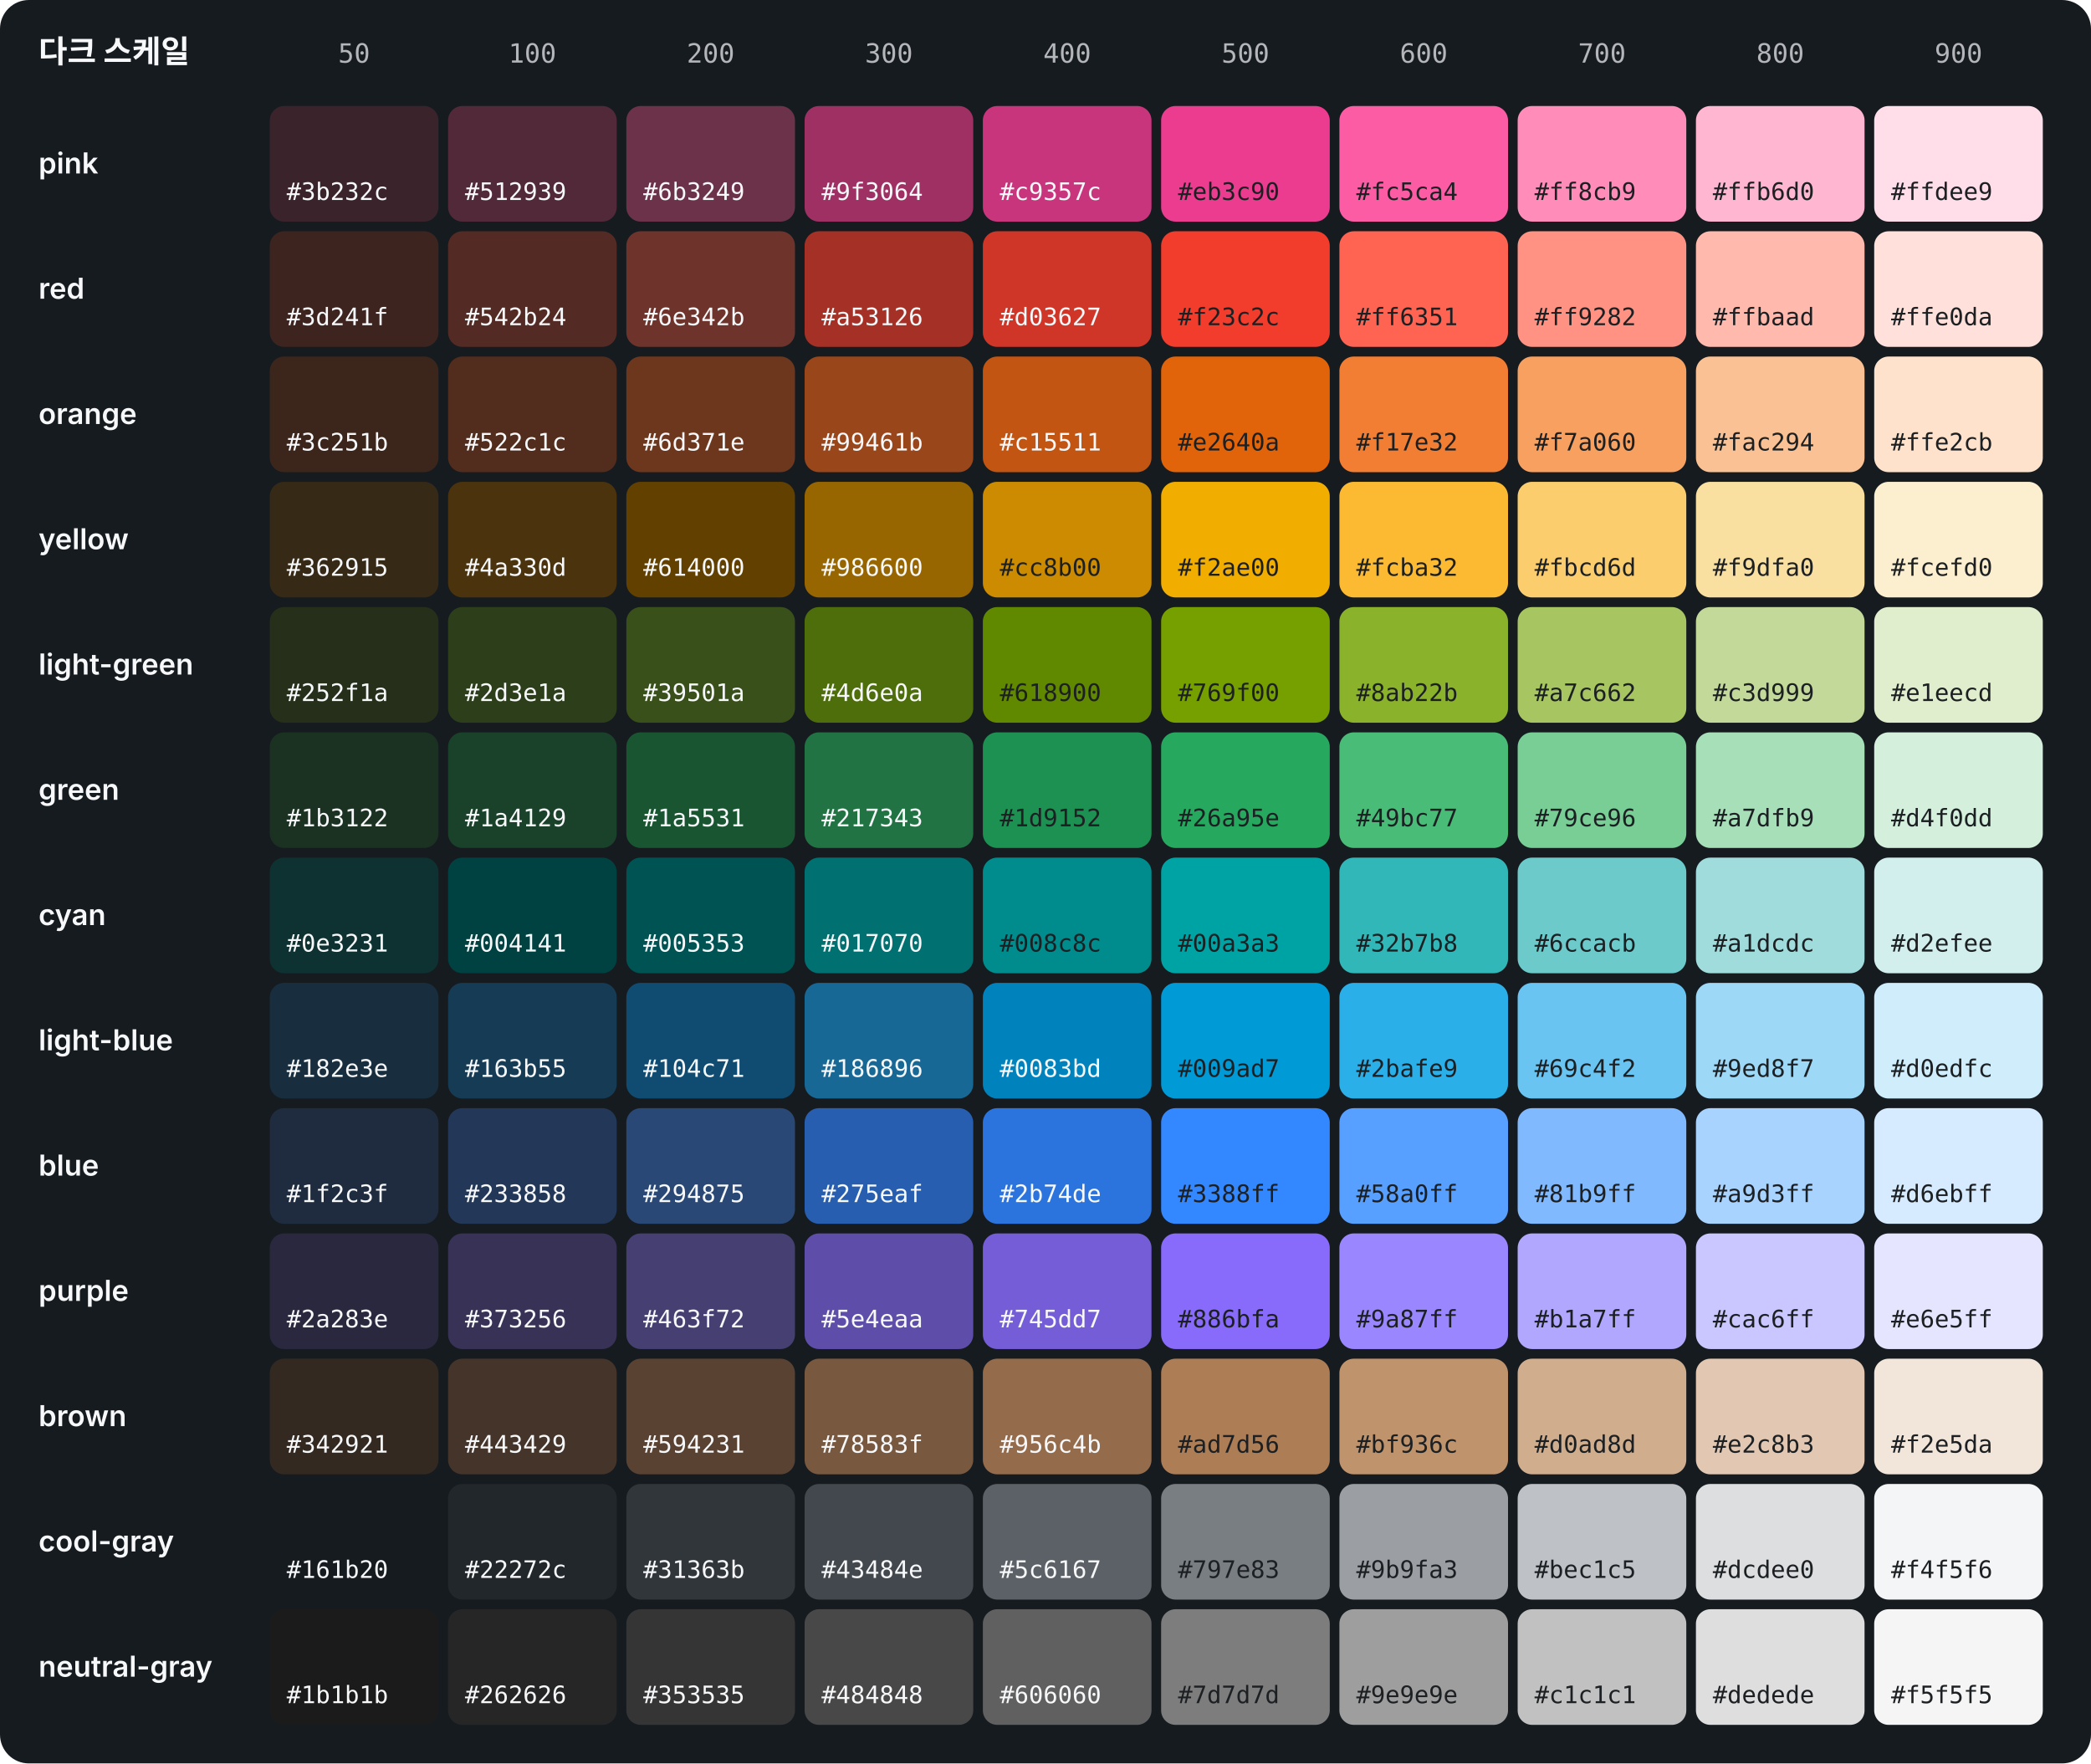
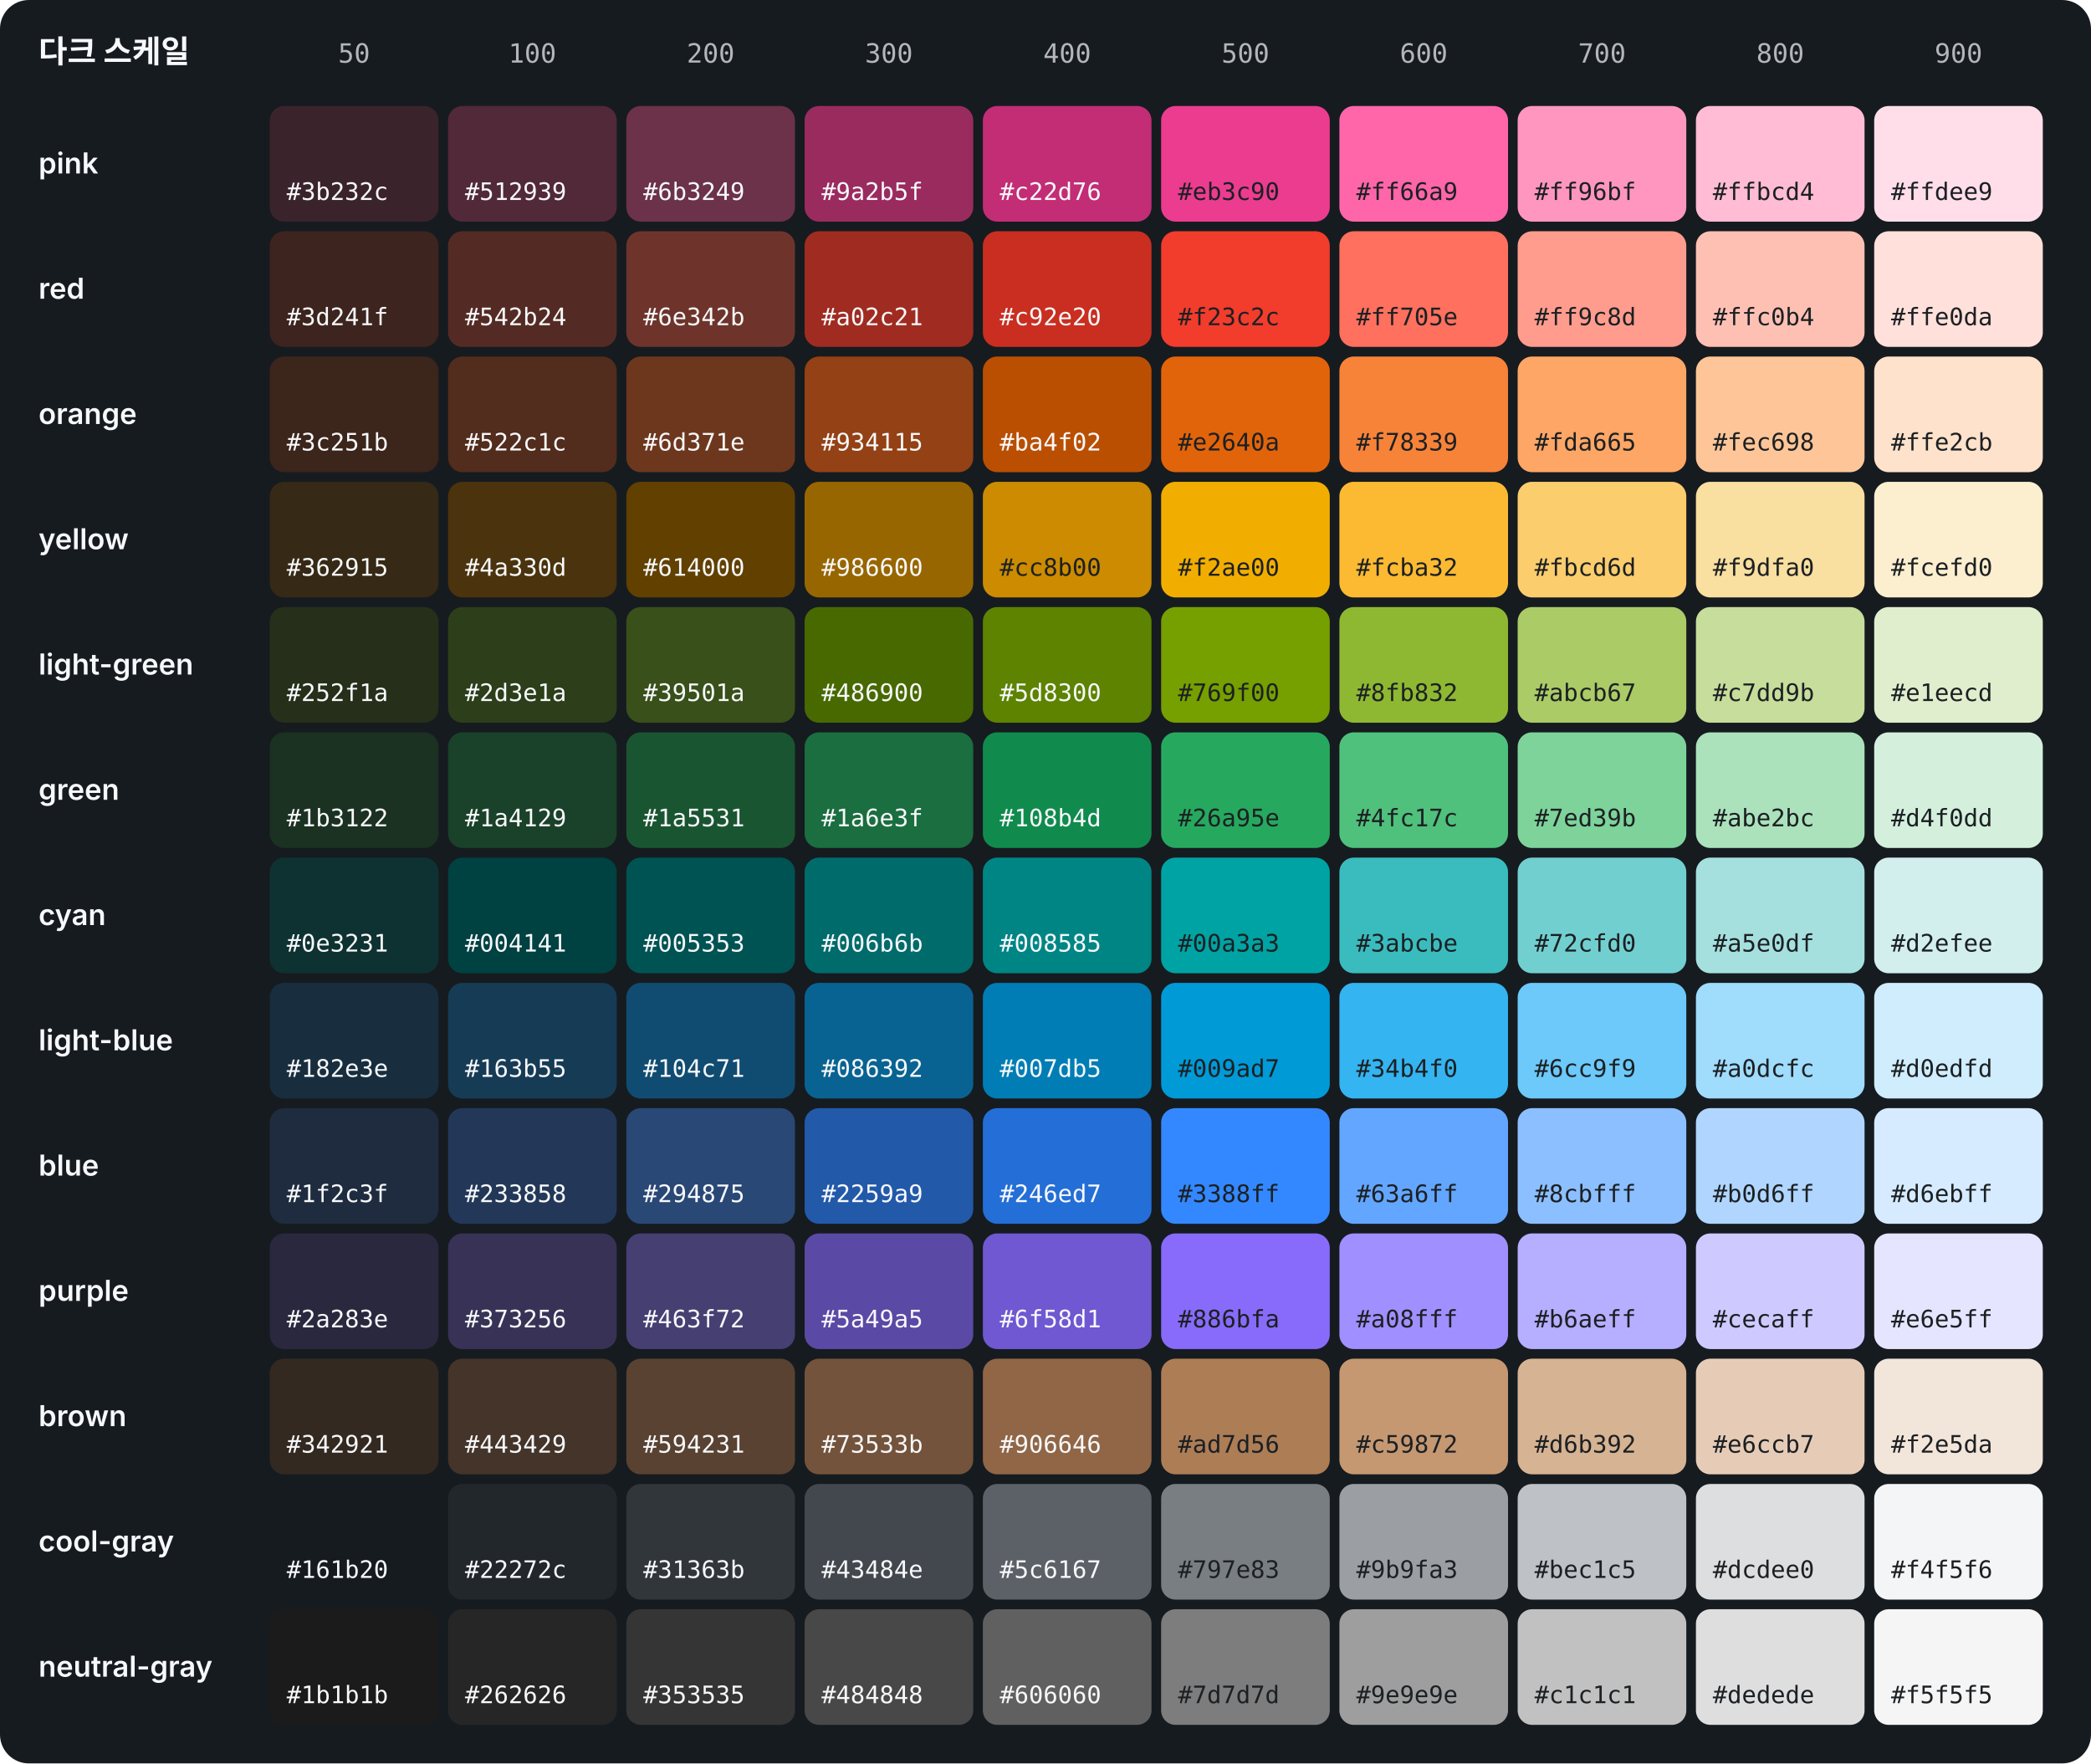
<svg xmlns="http://www.w3.org/2000/svg" width="868" height="732" viewBox="0 0 868 732">
  <rect width="868" height="732" rx="12" fill="#161b20" />
  <text x="16" y="26" font-family="ui-sans-serif, system-ui, -apple-system, 'Apple SD Gothic Neo', sans-serif" font-size="13" font-weight="700" fill="#f7f8fa">다크 스케일</text>
  <text x="147" y="26" text-anchor="middle" font-family="ui-monospace, SFMono-Regular, Menlo, monospace" font-size="11" fill="#f7f8fa" opacity="0.7">50</text>
  <text x="221" y="26" text-anchor="middle" font-family="ui-monospace, SFMono-Regular, Menlo, monospace" font-size="11" fill="#f7f8fa" opacity="0.7">100</text>
  <text x="295" y="26" text-anchor="middle" font-family="ui-monospace, SFMono-Regular, Menlo, monospace" font-size="11" fill="#f7f8fa" opacity="0.7">200</text>
  <text x="369" y="26" text-anchor="middle" font-family="ui-monospace, SFMono-Regular, Menlo, monospace" font-size="11" fill="#f7f8fa" opacity="0.7">300</text>
  <text x="443" y="26" text-anchor="middle" font-family="ui-monospace, SFMono-Regular, Menlo, monospace" font-size="11" fill="#f7f8fa" opacity="0.7">400</text>
  <text x="517" y="26" text-anchor="middle" font-family="ui-monospace, SFMono-Regular, Menlo, monospace" font-size="11" fill="#f7f8fa" opacity="0.7">500</text>
  <text x="591" y="26" text-anchor="middle" font-family="ui-monospace, SFMono-Regular, Menlo, monospace" font-size="11" fill="#f7f8fa" opacity="0.7">600</text>
  <text x="665" y="26" text-anchor="middle" font-family="ui-monospace, SFMono-Regular, Menlo, monospace" font-size="11" fill="#f7f8fa" opacity="0.7">700</text>
  <text x="739" y="26" text-anchor="middle" font-family="ui-monospace, SFMono-Regular, Menlo, monospace" font-size="11" fill="#f7f8fa" opacity="0.7">800</text>
  <text x="813" y="26" text-anchor="middle" font-family="ui-monospace, SFMono-Regular, Menlo, monospace" font-size="11" fill="#f7f8fa" opacity="0.7">900</text>
  <text x="16" y="72" font-family="ui-sans-serif, system-ui, -apple-system, 'Apple SD Gothic Neo', sans-serif" font-size="12" font-weight="600" fill="#f7f8fa">pink</text>
  <rect x="112" y="44" width="70" height="48" rx="6" fill="#3b232c" />
  <text x="119" y="83" font-family="ui-monospace, SFMono-Regular, Menlo, monospace" font-size="10" fill="#f7f8fa">#3b232c</text>
  <rect x="186" y="44" width="70" height="48" rx="6" fill="#512939" />
  <text x="193" y="83" font-family="ui-monospace, SFMono-Regular, Menlo, monospace" font-size="10" fill="#f7f8fa">#512939</text>
  <rect x="260" y="44" width="70" height="48" rx="6" fill="#6b3249" />
  <text x="267" y="83" font-family="ui-monospace, SFMono-Regular, Menlo, monospace" font-size="10" fill="#f7f8fa">#6b3249</text>
-   <rect x="334" y="44" width="70" height="48" rx="6" fill="#9f3064" />
-   <text x="341" y="83" font-family="ui-monospace, SFMono-Regular, Menlo, monospace" font-size="10" fill="#f7f8fa">#9f3064</text>
-   <rect x="408" y="44" width="70" height="48" rx="6" fill="#c9357c" />
-   <text x="415" y="83" font-family="ui-monospace, SFMono-Regular, Menlo, monospace" font-size="10" fill="#f7f8fa">#c9357c</text>
+   <rect x="334" y="44" width="70" height="48" rx="6" fill="#9a2b5f" />
+   <text x="341" y="83" font-family="ui-monospace, SFMono-Regular, Menlo, monospace" font-size="10" fill="#f7f8fa">#9a2b5f</text>
+   <rect x="408" y="44" width="70" height="48" rx="6" fill="#c22d76" />
+   <text x="415" y="83" font-family="ui-monospace, SFMono-Regular, Menlo, monospace" font-size="10" fill="#f7f8fa">#c22d76</text>
  <rect x="482" y="44" width="70" height="48" rx="6" fill="#eb3c90" />
  <text x="489" y="83" font-family="ui-monospace, SFMono-Regular, Menlo, monospace" font-size="10" fill="#1c2023">#eb3c90</text>
-   <rect x="556" y="44" width="70" height="48" rx="6" fill="#fc5ca4" />
-   <text x="563" y="83" font-family="ui-monospace, SFMono-Regular, Menlo, monospace" font-size="10" fill="#1c2023">#fc5ca4</text>
-   <rect x="630" y="44" width="70" height="48" rx="6" fill="#ff8cb9" />
-   <text x="637" y="83" font-family="ui-monospace, SFMono-Regular, Menlo, monospace" font-size="10" fill="#1c2023">#ff8cb9</text>
-   <rect x="704" y="44" width="70" height="48" rx="6" fill="#ffb6d0" />
-   <text x="711" y="83" font-family="ui-monospace, SFMono-Regular, Menlo, monospace" font-size="10" fill="#1c2023">#ffb6d0</text>
+   <rect x="556" y="44" width="70" height="48" rx="6" fill="#ff66a9" />
+   <text x="563" y="83" font-family="ui-monospace, SFMono-Regular, Menlo, monospace" font-size="10" fill="#1c2023">#ff66a9</text>
+   <rect x="630" y="44" width="70" height="48" rx="6" fill="#ff96bf" />
+   <text x="637" y="83" font-family="ui-monospace, SFMono-Regular, Menlo, monospace" font-size="10" fill="#1c2023">#ff96bf</text>
+   <rect x="704" y="44" width="70" height="48" rx="6" fill="#ffbcd4" />
+   <text x="711" y="83" font-family="ui-monospace, SFMono-Regular, Menlo, monospace" font-size="10" fill="#1c2023">#ffbcd4</text>
  <rect x="778" y="44" width="70" height="48" rx="6" fill="#ffdee9" />
  <text x="785" y="83" font-family="ui-monospace, SFMono-Regular, Menlo, monospace" font-size="10" fill="#1c2023">#ffdee9</text>
  <text x="16" y="124" font-family="ui-sans-serif, system-ui, -apple-system, 'Apple SD Gothic Neo', sans-serif" font-size="12" font-weight="600" fill="#f7f8fa">red</text>
  <rect x="112" y="96" width="70" height="48" rx="6" fill="#3d241f" />
  <text x="119" y="135" font-family="ui-monospace, SFMono-Regular, Menlo, monospace" font-size="10" fill="#f7f8fa">#3d241f</text>
  <rect x="186" y="96" width="70" height="48" rx="6" fill="#542b24" />
  <text x="193" y="135" font-family="ui-monospace, SFMono-Regular, Menlo, monospace" font-size="10" fill="#f7f8fa">#542b24</text>
  <rect x="260" y="96" width="70" height="48" rx="6" fill="#6e342b" />
  <text x="267" y="135" font-family="ui-monospace, SFMono-Regular, Menlo, monospace" font-size="10" fill="#f7f8fa">#6e342b</text>
-   <rect x="334" y="96" width="70" height="48" rx="6" fill="#a53126" />
-   <text x="341" y="135" font-family="ui-monospace, SFMono-Regular, Menlo, monospace" font-size="10" fill="#f7f8fa">#a53126</text>
-   <rect x="408" y="96" width="70" height="48" rx="6" fill="#d03627" />
-   <text x="415" y="135" font-family="ui-monospace, SFMono-Regular, Menlo, monospace" font-size="10" fill="#f7f8fa">#d03627</text>
+   <rect x="334" y="96" width="70" height="48" rx="6" fill="#a02c21" />
+   <text x="341" y="135" font-family="ui-monospace, SFMono-Regular, Menlo, monospace" font-size="10" fill="#f7f8fa">#a02c21</text>
+   <rect x="408" y="96" width="70" height="48" rx="6" fill="#c92e20" />
+   <text x="415" y="135" font-family="ui-monospace, SFMono-Regular, Menlo, monospace" font-size="10" fill="#f7f8fa">#c92e20</text>
  <rect x="482" y="96" width="70" height="48" rx="6" fill="#f23c2c" />
  <text x="489" y="135" font-family="ui-monospace, SFMono-Regular, Menlo, monospace" font-size="10" fill="#1c2023">#f23c2c</text>
-   <rect x="556" y="96" width="70" height="48" rx="6" fill="#ff6351" />
-   <text x="563" y="135" font-family="ui-monospace, SFMono-Regular, Menlo, monospace" font-size="10" fill="#1c2023">#ff6351</text>
-   <rect x="630" y="96" width="70" height="48" rx="6" fill="#ff9282" />
-   <text x="637" y="135" font-family="ui-monospace, SFMono-Regular, Menlo, monospace" font-size="10" fill="#1c2023">#ff9282</text>
-   <rect x="704" y="96" width="70" height="48" rx="6" fill="#ffbaad" />
-   <text x="711" y="135" font-family="ui-monospace, SFMono-Regular, Menlo, monospace" font-size="10" fill="#1c2023">#ffbaad</text>
+   <rect x="556" y="96" width="70" height="48" rx="6" fill="#ff705e" />
+   <text x="563" y="135" font-family="ui-monospace, SFMono-Regular, Menlo, monospace" font-size="10" fill="#1c2023">#ff705e</text>
+   <rect x="630" y="96" width="70" height="48" rx="6" fill="#ff9c8d" />
+   <text x="637" y="135" font-family="ui-monospace, SFMono-Regular, Menlo, monospace" font-size="10" fill="#1c2023">#ff9c8d</text>
+   <rect x="704" y="96" width="70" height="48" rx="6" fill="#ffc0b4" />
+   <text x="711" y="135" font-family="ui-monospace, SFMono-Regular, Menlo, monospace" font-size="10" fill="#1c2023">#ffc0b4</text>
  <rect x="778" y="96" width="70" height="48" rx="6" fill="#ffe0da" />
  <text x="785" y="135" font-family="ui-monospace, SFMono-Regular, Menlo, monospace" font-size="10" fill="#1c2023">#ffe0da</text>
  <text x="16" y="176" font-family="ui-sans-serif, system-ui, -apple-system, 'Apple SD Gothic Neo', sans-serif" font-size="12" font-weight="600" fill="#f7f8fa">orange</text>
  <rect x="112" y="148" width="70" height="48" rx="6" fill="#3c251b" />
  <text x="119" y="187" font-family="ui-monospace, SFMono-Regular, Menlo, monospace" font-size="10" fill="#f7f8fa">#3c251b</text>
  <rect x="186" y="148" width="70" height="48" rx="6" fill="#522c1c" />
  <text x="193" y="187" font-family="ui-monospace, SFMono-Regular, Menlo, monospace" font-size="10" fill="#f7f8fa">#522c1c</text>
  <rect x="260" y="148" width="70" height="48" rx="6" fill="#6d371e" />
  <text x="267" y="187" font-family="ui-monospace, SFMono-Regular, Menlo, monospace" font-size="10" fill="#f7f8fa">#6d371e</text>
-   <rect x="334" y="148" width="70" height="48" rx="6" fill="#99461b" />
-   <text x="341" y="187" font-family="ui-monospace, SFMono-Regular, Menlo, monospace" font-size="10" fill="#f7f8fa">#99461b</text>
-   <rect x="408" y="148" width="70" height="48" rx="6" fill="#c15511" />
-   <text x="415" y="187" font-family="ui-monospace, SFMono-Regular, Menlo, monospace" font-size="10" fill="#f7f8fa">#c15511</text>
+   <rect x="334" y="148" width="70" height="48" rx="6" fill="#934115" />
+   <text x="341" y="187" font-family="ui-monospace, SFMono-Regular, Menlo, monospace" font-size="10" fill="#f7f8fa">#934115</text>
+   <rect x="408" y="148" width="70" height="48" rx="6" fill="#ba4f02" />
+   <text x="415" y="187" font-family="ui-monospace, SFMono-Regular, Menlo, monospace" font-size="10" fill="#f7f8fa">#ba4f02</text>
  <rect x="482" y="148" width="70" height="48" rx="6" fill="#e2640a" />
  <text x="489" y="187" font-family="ui-monospace, SFMono-Regular, Menlo, monospace" font-size="10" fill="#1c2023">#e2640a</text>
-   <rect x="556" y="148" width="70" height="48" rx="6" fill="#f17e32" />
-   <text x="563" y="187" font-family="ui-monospace, SFMono-Regular, Menlo, monospace" font-size="10" fill="#1c2023">#f17e32</text>
-   <rect x="630" y="148" width="70" height="48" rx="6" fill="#f7a060" />
-   <text x="637" y="187" font-family="ui-monospace, SFMono-Regular, Menlo, monospace" font-size="10" fill="#1c2023">#f7a060</text>
-   <rect x="704" y="148" width="70" height="48" rx="6" fill="#fac294" />
-   <text x="711" y="187" font-family="ui-monospace, SFMono-Regular, Menlo, monospace" font-size="10" fill="#1c2023">#fac294</text>
+   <rect x="556" y="148" width="70" height="48" rx="6" fill="#f78339" />
+   <text x="563" y="187" font-family="ui-monospace, SFMono-Regular, Menlo, monospace" font-size="10" fill="#1c2023">#f78339</text>
+   <rect x="630" y="148" width="70" height="48" rx="6" fill="#fda665" />
+   <text x="637" y="187" font-family="ui-monospace, SFMono-Regular, Menlo, monospace" font-size="10" fill="#1c2023">#fda665</text>
+   <rect x="704" y="148" width="70" height="48" rx="6" fill="#fec698" />
+   <text x="711" y="187" font-family="ui-monospace, SFMono-Regular, Menlo, monospace" font-size="10" fill="#1c2023">#fec698</text>
  <rect x="778" y="148" width="70" height="48" rx="6" fill="#ffe2cb" />
  <text x="785" y="187" font-family="ui-monospace, SFMono-Regular, Menlo, monospace" font-size="10" fill="#1c2023">#ffe2cb</text>
  <text x="16" y="228" font-family="ui-sans-serif, system-ui, -apple-system, 'Apple SD Gothic Neo', sans-serif" font-size="12" font-weight="600" fill="#f7f8fa">yellow</text>
  <rect x="112" y="200" width="70" height="48" rx="6" fill="#362915" />
  <text x="119" y="239" font-family="ui-monospace, SFMono-Regular, Menlo, monospace" font-size="10" fill="#f7f8fa">#362915</text>
  <rect x="186" y="200" width="70" height="48" rx="6" fill="#4a330d" />
  <text x="193" y="239" font-family="ui-monospace, SFMono-Regular, Menlo, monospace" font-size="10" fill="#f7f8fa">#4a330d</text>
  <rect x="260" y="200" width="70" height="48" rx="6" fill="#614000" />
  <text x="267" y="239" font-family="ui-monospace, SFMono-Regular, Menlo, monospace" font-size="10" fill="#f7f8fa">#614000</text>
  <rect x="334" y="200" width="70" height="48" rx="6" fill="#986600" />
  <text x="341" y="239" font-family="ui-monospace, SFMono-Regular, Menlo, monospace" font-size="10" fill="#f7f8fa">#986600</text>
  <rect x="408" y="200" width="70" height="48" rx="6" fill="#cc8b00" />
  <text x="415" y="239" font-family="ui-monospace, SFMono-Regular, Menlo, monospace" font-size="10" fill="#1c2023">#cc8b00</text>
  <rect x="482" y="200" width="70" height="48" rx="6" fill="#f2ae00" />
  <text x="489" y="239" font-family="ui-monospace, SFMono-Regular, Menlo, monospace" font-size="10" fill="#1c2023">#f2ae00</text>
  <rect x="556" y="200" width="70" height="48" rx="6" fill="#fcba32" />
  <text x="563" y="239" font-family="ui-monospace, SFMono-Regular, Menlo, monospace" font-size="10" fill="#1c2023">#fcba32</text>
  <rect x="630" y="200" width="70" height="48" rx="6" fill="#fbcd6d" />
  <text x="637" y="239" font-family="ui-monospace, SFMono-Regular, Menlo, monospace" font-size="10" fill="#1c2023">#fbcd6d</text>
  <rect x="704" y="200" width="70" height="48" rx="6" fill="#f9dfa0" />
  <text x="711" y="239" font-family="ui-monospace, SFMono-Regular, Menlo, monospace" font-size="10" fill="#1c2023">#f9dfa0</text>
  <rect x="778" y="200" width="70" height="48" rx="6" fill="#fcefd0" />
  <text x="785" y="239" font-family="ui-monospace, SFMono-Regular, Menlo, monospace" font-size="10" fill="#1c2023">#fcefd0</text>
  <text x="16" y="280" font-family="ui-sans-serif, system-ui, -apple-system, 'Apple SD Gothic Neo', sans-serif" font-size="12" font-weight="600" fill="#f7f8fa">light-green</text>
  <rect x="112" y="252" width="70" height="48" rx="6" fill="#252f1a" />
  <text x="119" y="291" font-family="ui-monospace, SFMono-Regular, Menlo, monospace" font-size="10" fill="#f7f8fa">#252f1a</text>
  <rect x="186" y="252" width="70" height="48" rx="6" fill="#2d3e1a" />
  <text x="193" y="291" font-family="ui-monospace, SFMono-Regular, Menlo, monospace" font-size="10" fill="#f7f8fa">#2d3e1a</text>
  <rect x="260" y="252" width="70" height="48" rx="6" fill="#39501a" />
  <text x="267" y="291" font-family="ui-monospace, SFMono-Regular, Menlo, monospace" font-size="10" fill="#f7f8fa">#39501a</text>
-   <rect x="334" y="252" width="70" height="48" rx="6" fill="#4d6e0a" />
-   <text x="341" y="291" font-family="ui-monospace, SFMono-Regular, Menlo, monospace" font-size="10" fill="#f7f8fa">#4d6e0a</text>
-   <rect x="408" y="252" width="70" height="48" rx="6" fill="#618900" />
-   <text x="415" y="291" font-family="ui-monospace, SFMono-Regular, Menlo, monospace" font-size="10" fill="#1c2023">#618900</text>
+   <rect x="334" y="252" width="70" height="48" rx="6" fill="#486900" />
+   <text x="341" y="291" font-family="ui-monospace, SFMono-Regular, Menlo, monospace" font-size="10" fill="#f7f8fa">#486900</text>
+   <rect x="408" y="252" width="70" height="48" rx="6" fill="#5d8300" />
+   <text x="415" y="291" font-family="ui-monospace, SFMono-Regular, Menlo, monospace" font-size="10" fill="#f7f8fa">#5d8300</text>
  <rect x="482" y="252" width="70" height="48" rx="6" fill="#769f00" />
  <text x="489" y="291" font-family="ui-monospace, SFMono-Regular, Menlo, monospace" font-size="10" fill="#1c2023">#769f00</text>
-   <rect x="556" y="252" width="70" height="48" rx="6" fill="#8ab22b" />
-   <text x="563" y="291" font-family="ui-monospace, SFMono-Regular, Menlo, monospace" font-size="10" fill="#1c2023">#8ab22b</text>
-   <rect x="630" y="252" width="70" height="48" rx="6" fill="#a7c662" />
-   <text x="637" y="291" font-family="ui-monospace, SFMono-Regular, Menlo, monospace" font-size="10" fill="#1c2023">#a7c662</text>
-   <rect x="704" y="252" width="70" height="48" rx="6" fill="#c3d999" />
-   <text x="711" y="291" font-family="ui-monospace, SFMono-Regular, Menlo, monospace" font-size="10" fill="#1c2023">#c3d999</text>
+   <rect x="556" y="252" width="70" height="48" rx="6" fill="#8fb832" />
+   <text x="563" y="291" font-family="ui-monospace, SFMono-Regular, Menlo, monospace" font-size="10" fill="#1c2023">#8fb832</text>
+   <rect x="630" y="252" width="70" height="48" rx="6" fill="#abcb67" />
+   <text x="637" y="291" font-family="ui-monospace, SFMono-Regular, Menlo, monospace" font-size="10" fill="#1c2023">#abcb67</text>
+   <rect x="704" y="252" width="70" height="48" rx="6" fill="#c7dd9b" />
+   <text x="711" y="291" font-family="ui-monospace, SFMono-Regular, Menlo, monospace" font-size="10" fill="#1c2023">#c7dd9b</text>
  <rect x="778" y="252" width="70" height="48" rx="6" fill="#e1eecd" />
  <text x="785" y="291" font-family="ui-monospace, SFMono-Regular, Menlo, monospace" font-size="10" fill="#1c2023">#e1eecd</text>
  <text x="16" y="332" font-family="ui-sans-serif, system-ui, -apple-system, 'Apple SD Gothic Neo', sans-serif" font-size="12" font-weight="600" fill="#f7f8fa">green</text>
  <rect x="112" y="304" width="70" height="48" rx="6" fill="#1b3122" />
  <text x="119" y="343" font-family="ui-monospace, SFMono-Regular, Menlo, monospace" font-size="10" fill="#f7f8fa">#1b3122</text>
  <rect x="186" y="304" width="70" height="48" rx="6" fill="#1a4129" />
  <text x="193" y="343" font-family="ui-monospace, SFMono-Regular, Menlo, monospace" font-size="10" fill="#f7f8fa">#1a4129</text>
  <rect x="260" y="304" width="70" height="48" rx="6" fill="#1a5531" />
  <text x="267" y="343" font-family="ui-monospace, SFMono-Regular, Menlo, monospace" font-size="10" fill="#f7f8fa">#1a5531</text>
-   <rect x="334" y="304" width="70" height="48" rx="6" fill="#217343" />
-   <text x="341" y="343" font-family="ui-monospace, SFMono-Regular, Menlo, monospace" font-size="10" fill="#f7f8fa">#217343</text>
-   <rect x="408" y="304" width="70" height="48" rx="6" fill="#1d9152" />
-   <text x="415" y="343" font-family="ui-monospace, SFMono-Regular, Menlo, monospace" font-size="10" fill="#1c2023">#1d9152</text>
+   <rect x="334" y="304" width="70" height="48" rx="6" fill="#1a6e3f" />
+   <text x="341" y="343" font-family="ui-monospace, SFMono-Regular, Menlo, monospace" font-size="10" fill="#f7f8fa">#1a6e3f</text>
+   <rect x="408" y="304" width="70" height="48" rx="6" fill="#108b4d" />
+   <text x="415" y="343" font-family="ui-monospace, SFMono-Regular, Menlo, monospace" font-size="10" fill="#f7f8fa">#108b4d</text>
  <rect x="482" y="304" width="70" height="48" rx="6" fill="#26a95e" />
  <text x="489" y="343" font-family="ui-monospace, SFMono-Regular, Menlo, monospace" font-size="10" fill="#1c2023">#26a95e</text>
-   <rect x="556" y="304" width="70" height="48" rx="6" fill="#49bc77" />
-   <text x="563" y="343" font-family="ui-monospace, SFMono-Regular, Menlo, monospace" font-size="10" fill="#1c2023">#49bc77</text>
-   <rect x="630" y="304" width="70" height="48" rx="6" fill="#79ce96" />
-   <text x="637" y="343" font-family="ui-monospace, SFMono-Regular, Menlo, monospace" font-size="10" fill="#1c2023">#79ce96</text>
-   <rect x="704" y="304" width="70" height="48" rx="6" fill="#a7dfb9" />
-   <text x="711" y="343" font-family="ui-monospace, SFMono-Regular, Menlo, monospace" font-size="10" fill="#1c2023">#a7dfb9</text>
+   <rect x="556" y="304" width="70" height="48" rx="6" fill="#4fc17c" />
+   <text x="563" y="343" font-family="ui-monospace, SFMono-Regular, Menlo, monospace" font-size="10" fill="#1c2023">#4fc17c</text>
+   <rect x="630" y="304" width="70" height="48" rx="6" fill="#7ed39b" />
+   <text x="637" y="343" font-family="ui-monospace, SFMono-Regular, Menlo, monospace" font-size="10" fill="#1c2023">#7ed39b</text>
+   <rect x="704" y="304" width="70" height="48" rx="6" fill="#abe2bc" />
+   <text x="711" y="343" font-family="ui-monospace, SFMono-Regular, Menlo, monospace" font-size="10" fill="#1c2023">#abe2bc</text>
  <rect x="778" y="304" width="70" height="48" rx="6" fill="#d4f0dd" />
  <text x="785" y="343" font-family="ui-monospace, SFMono-Regular, Menlo, monospace" font-size="10" fill="#1c2023">#d4f0dd</text>
  <text x="16" y="384" font-family="ui-sans-serif, system-ui, -apple-system, 'Apple SD Gothic Neo', sans-serif" font-size="12" font-weight="600" fill="#f7f8fa">cyan</text>
  <rect x="112" y="356" width="70" height="48" rx="6" fill="#0e3231" />
  <text x="119" y="395" font-family="ui-monospace, SFMono-Regular, Menlo, monospace" font-size="10" fill="#f7f8fa">#0e3231</text>
  <rect x="186" y="356" width="70" height="48" rx="6" fill="#004141" />
  <text x="193" y="395" font-family="ui-monospace, SFMono-Regular, Menlo, monospace" font-size="10" fill="#f7f8fa">#004141</text>
  <rect x="260" y="356" width="70" height="48" rx="6" fill="#005353" />
  <text x="267" y="395" font-family="ui-monospace, SFMono-Regular, Menlo, monospace" font-size="10" fill="#f7f8fa">#005353</text>
-   <rect x="334" y="356" width="70" height="48" rx="6" fill="#017070" />
-   <text x="341" y="395" font-family="ui-monospace, SFMono-Regular, Menlo, monospace" font-size="10" fill="#f7f8fa">#017070</text>
-   <rect x="408" y="356" width="70" height="48" rx="6" fill="#008c8c" />
-   <text x="415" y="395" font-family="ui-monospace, SFMono-Regular, Menlo, monospace" font-size="10" fill="#1c2023">#008c8c</text>
+   <rect x="334" y="356" width="70" height="48" rx="6" fill="#006b6b" />
+   <text x="341" y="395" font-family="ui-monospace, SFMono-Regular, Menlo, monospace" font-size="10" fill="#f7f8fa">#006b6b</text>
+   <rect x="408" y="356" width="70" height="48" rx="6" fill="#008585" />
+   <text x="415" y="395" font-family="ui-monospace, SFMono-Regular, Menlo, monospace" font-size="10" fill="#f7f8fa">#008585</text>
  <rect x="482" y="356" width="70" height="48" rx="6" fill="#00a3a3" />
  <text x="489" y="395" font-family="ui-monospace, SFMono-Regular, Menlo, monospace" font-size="10" fill="#1c2023">#00a3a3</text>
-   <rect x="556" y="356" width="70" height="48" rx="6" fill="#32b7b8" />
-   <text x="563" y="395" font-family="ui-monospace, SFMono-Regular, Menlo, monospace" font-size="10" fill="#1c2023">#32b7b8</text>
-   <rect x="630" y="356" width="70" height="48" rx="6" fill="#6ccacb" />
-   <text x="637" y="395" font-family="ui-monospace, SFMono-Regular, Menlo, monospace" font-size="10" fill="#1c2023">#6ccacb</text>
-   <rect x="704" y="356" width="70" height="48" rx="6" fill="#a1dcdc" />
-   <text x="711" y="395" font-family="ui-monospace, SFMono-Regular, Menlo, monospace" font-size="10" fill="#1c2023">#a1dcdc</text>
+   <rect x="556" y="356" width="70" height="48" rx="6" fill="#3abcbe" />
+   <text x="563" y="395" font-family="ui-monospace, SFMono-Regular, Menlo, monospace" font-size="10" fill="#1c2023">#3abcbe</text>
+   <rect x="630" y="356" width="70" height="48" rx="6" fill="#72cfd0" />
+   <text x="637" y="395" font-family="ui-monospace, SFMono-Regular, Menlo, monospace" font-size="10" fill="#1c2023">#72cfd0</text>
+   <rect x="704" y="356" width="70" height="48" rx="6" fill="#a5e0df" />
+   <text x="711" y="395" font-family="ui-monospace, SFMono-Regular, Menlo, monospace" font-size="10" fill="#1c2023">#a5e0df</text>
  <rect x="778" y="356" width="70" height="48" rx="6" fill="#d2efee" />
  <text x="785" y="395" font-family="ui-monospace, SFMono-Regular, Menlo, monospace" font-size="10" fill="#1c2023">#d2efee</text>
  <text x="16" y="436" font-family="ui-sans-serif, system-ui, -apple-system, 'Apple SD Gothic Neo', sans-serif" font-size="12" font-weight="600" fill="#f7f8fa">light-blue</text>
  <rect x="112" y="408" width="70" height="48" rx="6" fill="#182e3e" />
  <text x="119" y="447" font-family="ui-monospace, SFMono-Regular, Menlo, monospace" font-size="10" fill="#f7f8fa">#182e3e</text>
  <rect x="186" y="408" width="70" height="48" rx="6" fill="#163b55" />
  <text x="193" y="447" font-family="ui-monospace, SFMono-Regular, Menlo, monospace" font-size="10" fill="#f7f8fa">#163b55</text>
  <rect x="260" y="408" width="70" height="48" rx="6" fill="#104c71" />
  <text x="267" y="447" font-family="ui-monospace, SFMono-Regular, Menlo, monospace" font-size="10" fill="#f7f8fa">#104c71</text>
-   <rect x="334" y="408" width="70" height="48" rx="6" fill="#186896" />
-   <text x="341" y="447" font-family="ui-monospace, SFMono-Regular, Menlo, monospace" font-size="10" fill="#f7f8fa">#186896</text>
-   <rect x="408" y="408" width="70" height="48" rx="6" fill="#0083bd" />
-   <text x="415" y="447" font-family="ui-monospace, SFMono-Regular, Menlo, monospace" font-size="10" fill="#f7f8fa">#0083bd</text>
+   <rect x="334" y="408" width="70" height="48" rx="6" fill="#086392" />
+   <text x="341" y="447" font-family="ui-monospace, SFMono-Regular, Menlo, monospace" font-size="10" fill="#f7f8fa">#086392</text>
+   <rect x="408" y="408" width="70" height="48" rx="6" fill="#007db5" />
+   <text x="415" y="447" font-family="ui-monospace, SFMono-Regular, Menlo, monospace" font-size="10" fill="#f7f8fa">#007db5</text>
  <rect x="482" y="408" width="70" height="48" rx="6" fill="#009ad7" />
  <text x="489" y="447" font-family="ui-monospace, SFMono-Regular, Menlo, monospace" font-size="10" fill="#1c2023">#009ad7</text>
-   <rect x="556" y="408" width="70" height="48" rx="6" fill="#2bafe9" />
-   <text x="563" y="447" font-family="ui-monospace, SFMono-Regular, Menlo, monospace" font-size="10" fill="#1c2023">#2bafe9</text>
-   <rect x="630" y="408" width="70" height="48" rx="6" fill="#69c4f2" />
-   <text x="637" y="447" font-family="ui-monospace, SFMono-Regular, Menlo, monospace" font-size="10" fill="#1c2023">#69c4f2</text>
-   <rect x="704" y="408" width="70" height="48" rx="6" fill="#9ed8f7" />
-   <text x="711" y="447" font-family="ui-monospace, SFMono-Regular, Menlo, monospace" font-size="10" fill="#1c2023">#9ed8f7</text>
-   <rect x="778" y="408" width="70" height="48" rx="6" fill="#d0edfc" />
-   <text x="785" y="447" font-family="ui-monospace, SFMono-Regular, Menlo, monospace" font-size="10" fill="#1c2023">#d0edfc</text>
+   <rect x="556" y="408" width="70" height="48" rx="6" fill="#34b4f0" />
+   <text x="563" y="447" font-family="ui-monospace, SFMono-Regular, Menlo, monospace" font-size="10" fill="#1c2023">#34b4f0</text>
+   <rect x="630" y="408" width="70" height="48" rx="6" fill="#6cc9f9" />
+   <text x="637" y="447" font-family="ui-monospace, SFMono-Regular, Menlo, monospace" font-size="10" fill="#1c2023">#6cc9f9</text>
+   <rect x="704" y="408" width="70" height="48" rx="6" fill="#a0dcfc" />
+   <text x="711" y="447" font-family="ui-monospace, SFMono-Regular, Menlo, monospace" font-size="10" fill="#1c2023">#a0dcfc</text>
+   <rect x="778" y="408" width="70" height="48" rx="6" fill="#d0edfd" />
+   <text x="785" y="447" font-family="ui-monospace, SFMono-Regular, Menlo, monospace" font-size="10" fill="#1c2023">#d0edfd</text>
  <text x="16" y="488" font-family="ui-sans-serif, system-ui, -apple-system, 'Apple SD Gothic Neo', sans-serif" font-size="12" font-weight="600" fill="#f7f8fa">blue</text>
  <rect x="112" y="460" width="70" height="48" rx="6" fill="#1f2c3f" />
  <text x="119" y="499" font-family="ui-monospace, SFMono-Regular, Menlo, monospace" font-size="10" fill="#f7f8fa">#1f2c3f</text>
  <rect x="186" y="460" width="70" height="48" rx="6" fill="#233858" />
  <text x="193" y="499" font-family="ui-monospace, SFMono-Regular, Menlo, monospace" font-size="10" fill="#f7f8fa">#233858</text>
  <rect x="260" y="460" width="70" height="48" rx="6" fill="#294875" />
  <text x="267" y="499" font-family="ui-monospace, SFMono-Regular, Menlo, monospace" font-size="10" fill="#f7f8fa">#294875</text>
-   <rect x="334" y="460" width="70" height="48" rx="6" fill="#275eaf" />
-   <text x="341" y="499" font-family="ui-monospace, SFMono-Regular, Menlo, monospace" font-size="10" fill="#f7f8fa">#275eaf</text>
-   <rect x="408" y="460" width="70" height="48" rx="6" fill="#2b74de" />
-   <text x="415" y="499" font-family="ui-monospace, SFMono-Regular, Menlo, monospace" font-size="10" fill="#f7f8fa">#2b74de</text>
+   <rect x="334" y="460" width="70" height="48" rx="6" fill="#2259a9" />
+   <text x="341" y="499" font-family="ui-monospace, SFMono-Regular, Menlo, monospace" font-size="10" fill="#f7f8fa">#2259a9</text>
+   <rect x="408" y="460" width="70" height="48" rx="6" fill="#246ed7" />
+   <text x="415" y="499" font-family="ui-monospace, SFMono-Regular, Menlo, monospace" font-size="10" fill="#f7f8fa">#246ed7</text>
  <rect x="482" y="460" width="70" height="48" rx="6" fill="#3388ff" />
  <text x="489" y="499" font-family="ui-monospace, SFMono-Regular, Menlo, monospace" font-size="10" fill="#1c2023">#3388ff</text>
-   <rect x="556" y="460" width="70" height="48" rx="6" fill="#58a0ff" />
-   <text x="563" y="499" font-family="ui-monospace, SFMono-Regular, Menlo, monospace" font-size="10" fill="#1c2023">#58a0ff</text>
-   <rect x="630" y="460" width="70" height="48" rx="6" fill="#81b9ff" />
-   <text x="637" y="499" font-family="ui-monospace, SFMono-Regular, Menlo, monospace" font-size="10" fill="#1c2023">#81b9ff</text>
-   <rect x="704" y="460" width="70" height="48" rx="6" fill="#a9d3ff" />
-   <text x="711" y="499" font-family="ui-monospace, SFMono-Regular, Menlo, monospace" font-size="10" fill="#1c2023">#a9d3ff</text>
+   <rect x="556" y="460" width="70" height="48" rx="6" fill="#63a6ff" />
+   <text x="563" y="499" font-family="ui-monospace, SFMono-Regular, Menlo, monospace" font-size="10" fill="#1c2023">#63a6ff</text>
+   <rect x="630" y="460" width="70" height="48" rx="6" fill="#8cbfff" />
+   <text x="637" y="499" font-family="ui-monospace, SFMono-Regular, Menlo, monospace" font-size="10" fill="#1c2023">#8cbfff</text>
+   <rect x="704" y="460" width="70" height="48" rx="6" fill="#b0d6ff" />
+   <text x="711" y="499" font-family="ui-monospace, SFMono-Regular, Menlo, monospace" font-size="10" fill="#1c2023">#b0d6ff</text>
  <rect x="778" y="460" width="70" height="48" rx="6" fill="#d6ebff" />
  <text x="785" y="499" font-family="ui-monospace, SFMono-Regular, Menlo, monospace" font-size="10" fill="#1c2023">#d6ebff</text>
  <text x="16" y="540" font-family="ui-sans-serif, system-ui, -apple-system, 'Apple SD Gothic Neo', sans-serif" font-size="12" font-weight="600" fill="#f7f8fa">purple</text>
  <rect x="112" y="512" width="70" height="48" rx="6" fill="#2a283e" />
  <text x="119" y="551" font-family="ui-monospace, SFMono-Regular, Menlo, monospace" font-size="10" fill="#f7f8fa">#2a283e</text>
  <rect x="186" y="512" width="70" height="48" rx="6" fill="#373256" />
  <text x="193" y="551" font-family="ui-monospace, SFMono-Regular, Menlo, monospace" font-size="10" fill="#f7f8fa">#373256</text>
  <rect x="260" y="512" width="70" height="48" rx="6" fill="#463f72" />
  <text x="267" y="551" font-family="ui-monospace, SFMono-Regular, Menlo, monospace" font-size="10" fill="#f7f8fa">#463f72</text>
-   <rect x="334" y="512" width="70" height="48" rx="6" fill="#5e4eaa" />
-   <text x="341" y="551" font-family="ui-monospace, SFMono-Regular, Menlo, monospace" font-size="10" fill="#f7f8fa">#5e4eaa</text>
-   <rect x="408" y="512" width="70" height="48" rx="6" fill="#745dd7" />
-   <text x="415" y="551" font-family="ui-monospace, SFMono-Regular, Menlo, monospace" font-size="10" fill="#f7f8fa">#745dd7</text>
+   <rect x="334" y="512" width="70" height="48" rx="6" fill="#5a49a5" />
+   <text x="341" y="551" font-family="ui-monospace, SFMono-Regular, Menlo, monospace" font-size="10" fill="#f7f8fa">#5a49a5</text>
+   <rect x="408" y="512" width="70" height="48" rx="6" fill="#6f58d1" />
+   <text x="415" y="551" font-family="ui-monospace, SFMono-Regular, Menlo, monospace" font-size="10" fill="#f7f8fa">#6f58d1</text>
  <rect x="482" y="512" width="70" height="48" rx="6" fill="#886bfa" />
  <text x="489" y="551" font-family="ui-monospace, SFMono-Regular, Menlo, monospace" font-size="10" fill="#1c2023">#886bfa</text>
-   <rect x="556" y="512" width="70" height="48" rx="6" fill="#9a87ff" />
-   <text x="563" y="551" font-family="ui-monospace, SFMono-Regular, Menlo, monospace" font-size="10" fill="#1c2023">#9a87ff</text>
-   <rect x="630" y="512" width="70" height="48" rx="6" fill="#b1a7ff" />
-   <text x="637" y="551" font-family="ui-monospace, SFMono-Regular, Menlo, monospace" font-size="10" fill="#1c2023">#b1a7ff</text>
-   <rect x="704" y="512" width="70" height="48" rx="6" fill="#cac6ff" />
-   <text x="711" y="551" font-family="ui-monospace, SFMono-Regular, Menlo, monospace" font-size="10" fill="#1c2023">#cac6ff</text>
+   <rect x="556" y="512" width="70" height="48" rx="6" fill="#a08fff" />
+   <text x="563" y="551" font-family="ui-monospace, SFMono-Regular, Menlo, monospace" font-size="10" fill="#1c2023">#a08fff</text>
+   <rect x="630" y="512" width="70" height="48" rx="6" fill="#b6aeff" />
+   <text x="637" y="551" font-family="ui-monospace, SFMono-Regular, Menlo, monospace" font-size="10" fill="#1c2023">#b6aeff</text>
+   <rect x="704" y="512" width="70" height="48" rx="6" fill="#cecaff" />
+   <text x="711" y="551" font-family="ui-monospace, SFMono-Regular, Menlo, monospace" font-size="10" fill="#1c2023">#cecaff</text>
  <rect x="778" y="512" width="70" height="48" rx="6" fill="#e6e5ff" />
  <text x="785" y="551" font-family="ui-monospace, SFMono-Regular, Menlo, monospace" font-size="10" fill="#1c2023">#e6e5ff</text>
  <text x="16" y="592" font-family="ui-sans-serif, system-ui, -apple-system, 'Apple SD Gothic Neo', sans-serif" font-size="12" font-weight="600" fill="#f7f8fa">brown</text>
  <rect x="112" y="564" width="70" height="48" rx="6" fill="#342921" />
  <text x="119" y="603" font-family="ui-monospace, SFMono-Regular, Menlo, monospace" font-size="10" fill="#f7f8fa">#342921</text>
  <rect x="186" y="564" width="70" height="48" rx="6" fill="#443429" />
  <text x="193" y="603" font-family="ui-monospace, SFMono-Regular, Menlo, monospace" font-size="10" fill="#f7f8fa">#443429</text>
  <rect x="260" y="564" width="70" height="48" rx="6" fill="#594231" />
  <text x="267" y="603" font-family="ui-monospace, SFMono-Regular, Menlo, monospace" font-size="10" fill="#f7f8fa">#594231</text>
-   <rect x="334" y="564" width="70" height="48" rx="6" fill="#78583f" />
-   <text x="341" y="603" font-family="ui-monospace, SFMono-Regular, Menlo, monospace" font-size="10" fill="#f7f8fa">#78583f</text>
-   <rect x="408" y="564" width="70" height="48" rx="6" fill="#956c4b" />
-   <text x="415" y="603" font-family="ui-monospace, SFMono-Regular, Menlo, monospace" font-size="10" fill="#f7f8fa">#956c4b</text>
+   <rect x="334" y="564" width="70" height="48" rx="6" fill="#73533b" />
+   <text x="341" y="603" font-family="ui-monospace, SFMono-Regular, Menlo, monospace" font-size="10" fill="#f7f8fa">#73533b</text>
+   <rect x="408" y="564" width="70" height="48" rx="6" fill="#906646" />
+   <text x="415" y="603" font-family="ui-monospace, SFMono-Regular, Menlo, monospace" font-size="10" fill="#f7f8fa">#906646</text>
  <rect x="482" y="564" width="70" height="48" rx="6" fill="#ad7d56" />
  <text x="489" y="603" font-family="ui-monospace, SFMono-Regular, Menlo, monospace" font-size="10" fill="#1c2023">#ad7d56</text>
-   <rect x="556" y="564" width="70" height="48" rx="6" fill="#bf936c" />
-   <text x="563" y="603" font-family="ui-monospace, SFMono-Regular, Menlo, monospace" font-size="10" fill="#1c2023">#bf936c</text>
-   <rect x="630" y="564" width="70" height="48" rx="6" fill="#d0ad8d" />
-   <text x="637" y="603" font-family="ui-monospace, SFMono-Regular, Menlo, monospace" font-size="10" fill="#1c2023">#d0ad8d</text>
-   <rect x="704" y="564" width="70" height="48" rx="6" fill="#e2c8b3" />
-   <text x="711" y="603" font-family="ui-monospace, SFMono-Regular, Menlo, monospace" font-size="10" fill="#1c2023">#e2c8b3</text>
+   <rect x="556" y="564" width="70" height="48" rx="6" fill="#c59872" />
+   <text x="563" y="603" font-family="ui-monospace, SFMono-Regular, Menlo, monospace" font-size="10" fill="#1c2023">#c59872</text>
+   <rect x="630" y="564" width="70" height="48" rx="6" fill="#d6b392" />
+   <text x="637" y="603" font-family="ui-monospace, SFMono-Regular, Menlo, monospace" font-size="10" fill="#1c2023">#d6b392</text>
+   <rect x="704" y="564" width="70" height="48" rx="6" fill="#e6ccb7" />
+   <text x="711" y="603" font-family="ui-monospace, SFMono-Regular, Menlo, monospace" font-size="10" fill="#1c2023">#e6ccb7</text>
  <rect x="778" y="564" width="70" height="48" rx="6" fill="#f2e5da" />
  <text x="785" y="603" font-family="ui-monospace, SFMono-Regular, Menlo, monospace" font-size="10" fill="#1c2023">#f2e5da</text>
  <text x="16" y="644" font-family="ui-sans-serif, system-ui, -apple-system, 'Apple SD Gothic Neo', sans-serif" font-size="12" font-weight="600" fill="#f7f8fa">cool-gray</text>
  <rect x="112" y="616" width="70" height="48" rx="6" fill="#161b20" />
  <text x="119" y="655" font-family="ui-monospace, SFMono-Regular, Menlo, monospace" font-size="10" fill="#f7f8fa">#161b20</text>
  <rect x="186" y="616" width="70" height="48" rx="6" fill="#22272c" />
  <text x="193" y="655" font-family="ui-monospace, SFMono-Regular, Menlo, monospace" font-size="10" fill="#f7f8fa">#22272c</text>
  <rect x="260" y="616" width="70" height="48" rx="6" fill="#31363b" />
  <text x="267" y="655" font-family="ui-monospace, SFMono-Regular, Menlo, monospace" font-size="10" fill="#f7f8fa">#31363b</text>
  <rect x="334" y="616" width="70" height="48" rx="6" fill="#43484e" />
  <text x="341" y="655" font-family="ui-monospace, SFMono-Regular, Menlo, monospace" font-size="10" fill="#f7f8fa">#43484e</text>
  <rect x="408" y="616" width="70" height="48" rx="6" fill="#5c6167" />
  <text x="415" y="655" font-family="ui-monospace, SFMono-Regular, Menlo, monospace" font-size="10" fill="#f7f8fa">#5c6167</text>
  <rect x="482" y="616" width="70" height="48" rx="6" fill="#797e83" />
  <text x="489" y="655" font-family="ui-monospace, SFMono-Regular, Menlo, monospace" font-size="10" fill="#1c2023">#797e83</text>
  <rect x="556" y="616" width="70" height="48" rx="6" fill="#9b9fa3" />
  <text x="563" y="655" font-family="ui-monospace, SFMono-Regular, Menlo, monospace" font-size="10" fill="#1c2023">#9b9fa3</text>
  <rect x="630" y="616" width="70" height="48" rx="6" fill="#bec1c5" />
  <text x="637" y="655" font-family="ui-monospace, SFMono-Regular, Menlo, monospace" font-size="10" fill="#1c2023">#bec1c5</text>
  <rect x="704" y="616" width="70" height="48" rx="6" fill="#dcdee0" />
  <text x="711" y="655" font-family="ui-monospace, SFMono-Regular, Menlo, monospace" font-size="10" fill="#1c2023">#dcdee0</text>
  <rect x="778" y="616" width="70" height="48" rx="6" fill="#f4f5f6" />
  <text x="785" y="655" font-family="ui-monospace, SFMono-Regular, Menlo, monospace" font-size="10" fill="#1c2023">#f4f5f6</text>
  <text x="16" y="696" font-family="ui-sans-serif, system-ui, -apple-system, 'Apple SD Gothic Neo', sans-serif" font-size="12" font-weight="600" fill="#f7f8fa">neutral-gray</text>
  <rect x="112" y="668" width="70" height="48" rx="6" fill="#1b1b1b" />
  <text x="119" y="707" font-family="ui-monospace, SFMono-Regular, Menlo, monospace" font-size="10" fill="#f7f8fa">#1b1b1b</text>
  <rect x="186" y="668" width="70" height="48" rx="6" fill="#262626" />
  <text x="193" y="707" font-family="ui-monospace, SFMono-Regular, Menlo, monospace" font-size="10" fill="#f7f8fa">#262626</text>
  <rect x="260" y="668" width="70" height="48" rx="6" fill="#353535" />
  <text x="267" y="707" font-family="ui-monospace, SFMono-Regular, Menlo, monospace" font-size="10" fill="#f7f8fa">#353535</text>
  <rect x="334" y="668" width="70" height="48" rx="6" fill="#484848" />
  <text x="341" y="707" font-family="ui-monospace, SFMono-Regular, Menlo, monospace" font-size="10" fill="#f7f8fa">#484848</text>
  <rect x="408" y="668" width="70" height="48" rx="6" fill="#606060" />
  <text x="415" y="707" font-family="ui-monospace, SFMono-Regular, Menlo, monospace" font-size="10" fill="#f7f8fa">#606060</text>
  <rect x="482" y="668" width="70" height="48" rx="6" fill="#7d7d7d" />
  <text x="489" y="707" font-family="ui-monospace, SFMono-Regular, Menlo, monospace" font-size="10" fill="#1c2023">#7d7d7d</text>
  <rect x="556" y="668" width="70" height="48" rx="6" fill="#9e9e9e" />
  <text x="563" y="707" font-family="ui-monospace, SFMono-Regular, Menlo, monospace" font-size="10" fill="#1c2023">#9e9e9e</text>
  <rect x="630" y="668" width="70" height="48" rx="6" fill="#c1c1c1" />
  <text x="637" y="707" font-family="ui-monospace, SFMono-Regular, Menlo, monospace" font-size="10" fill="#1c2023">#c1c1c1</text>
  <rect x="704" y="668" width="70" height="48" rx="6" fill="#dedede" />
  <text x="711" y="707" font-family="ui-monospace, SFMono-Regular, Menlo, monospace" font-size="10" fill="#1c2023">#dedede</text>
  <rect x="778" y="668" width="70" height="48" rx="6" fill="#f5f5f5" />
  <text x="785" y="707" font-family="ui-monospace, SFMono-Regular, Menlo, monospace" font-size="10" fill="#1c2023">#f5f5f5</text>
</svg>
